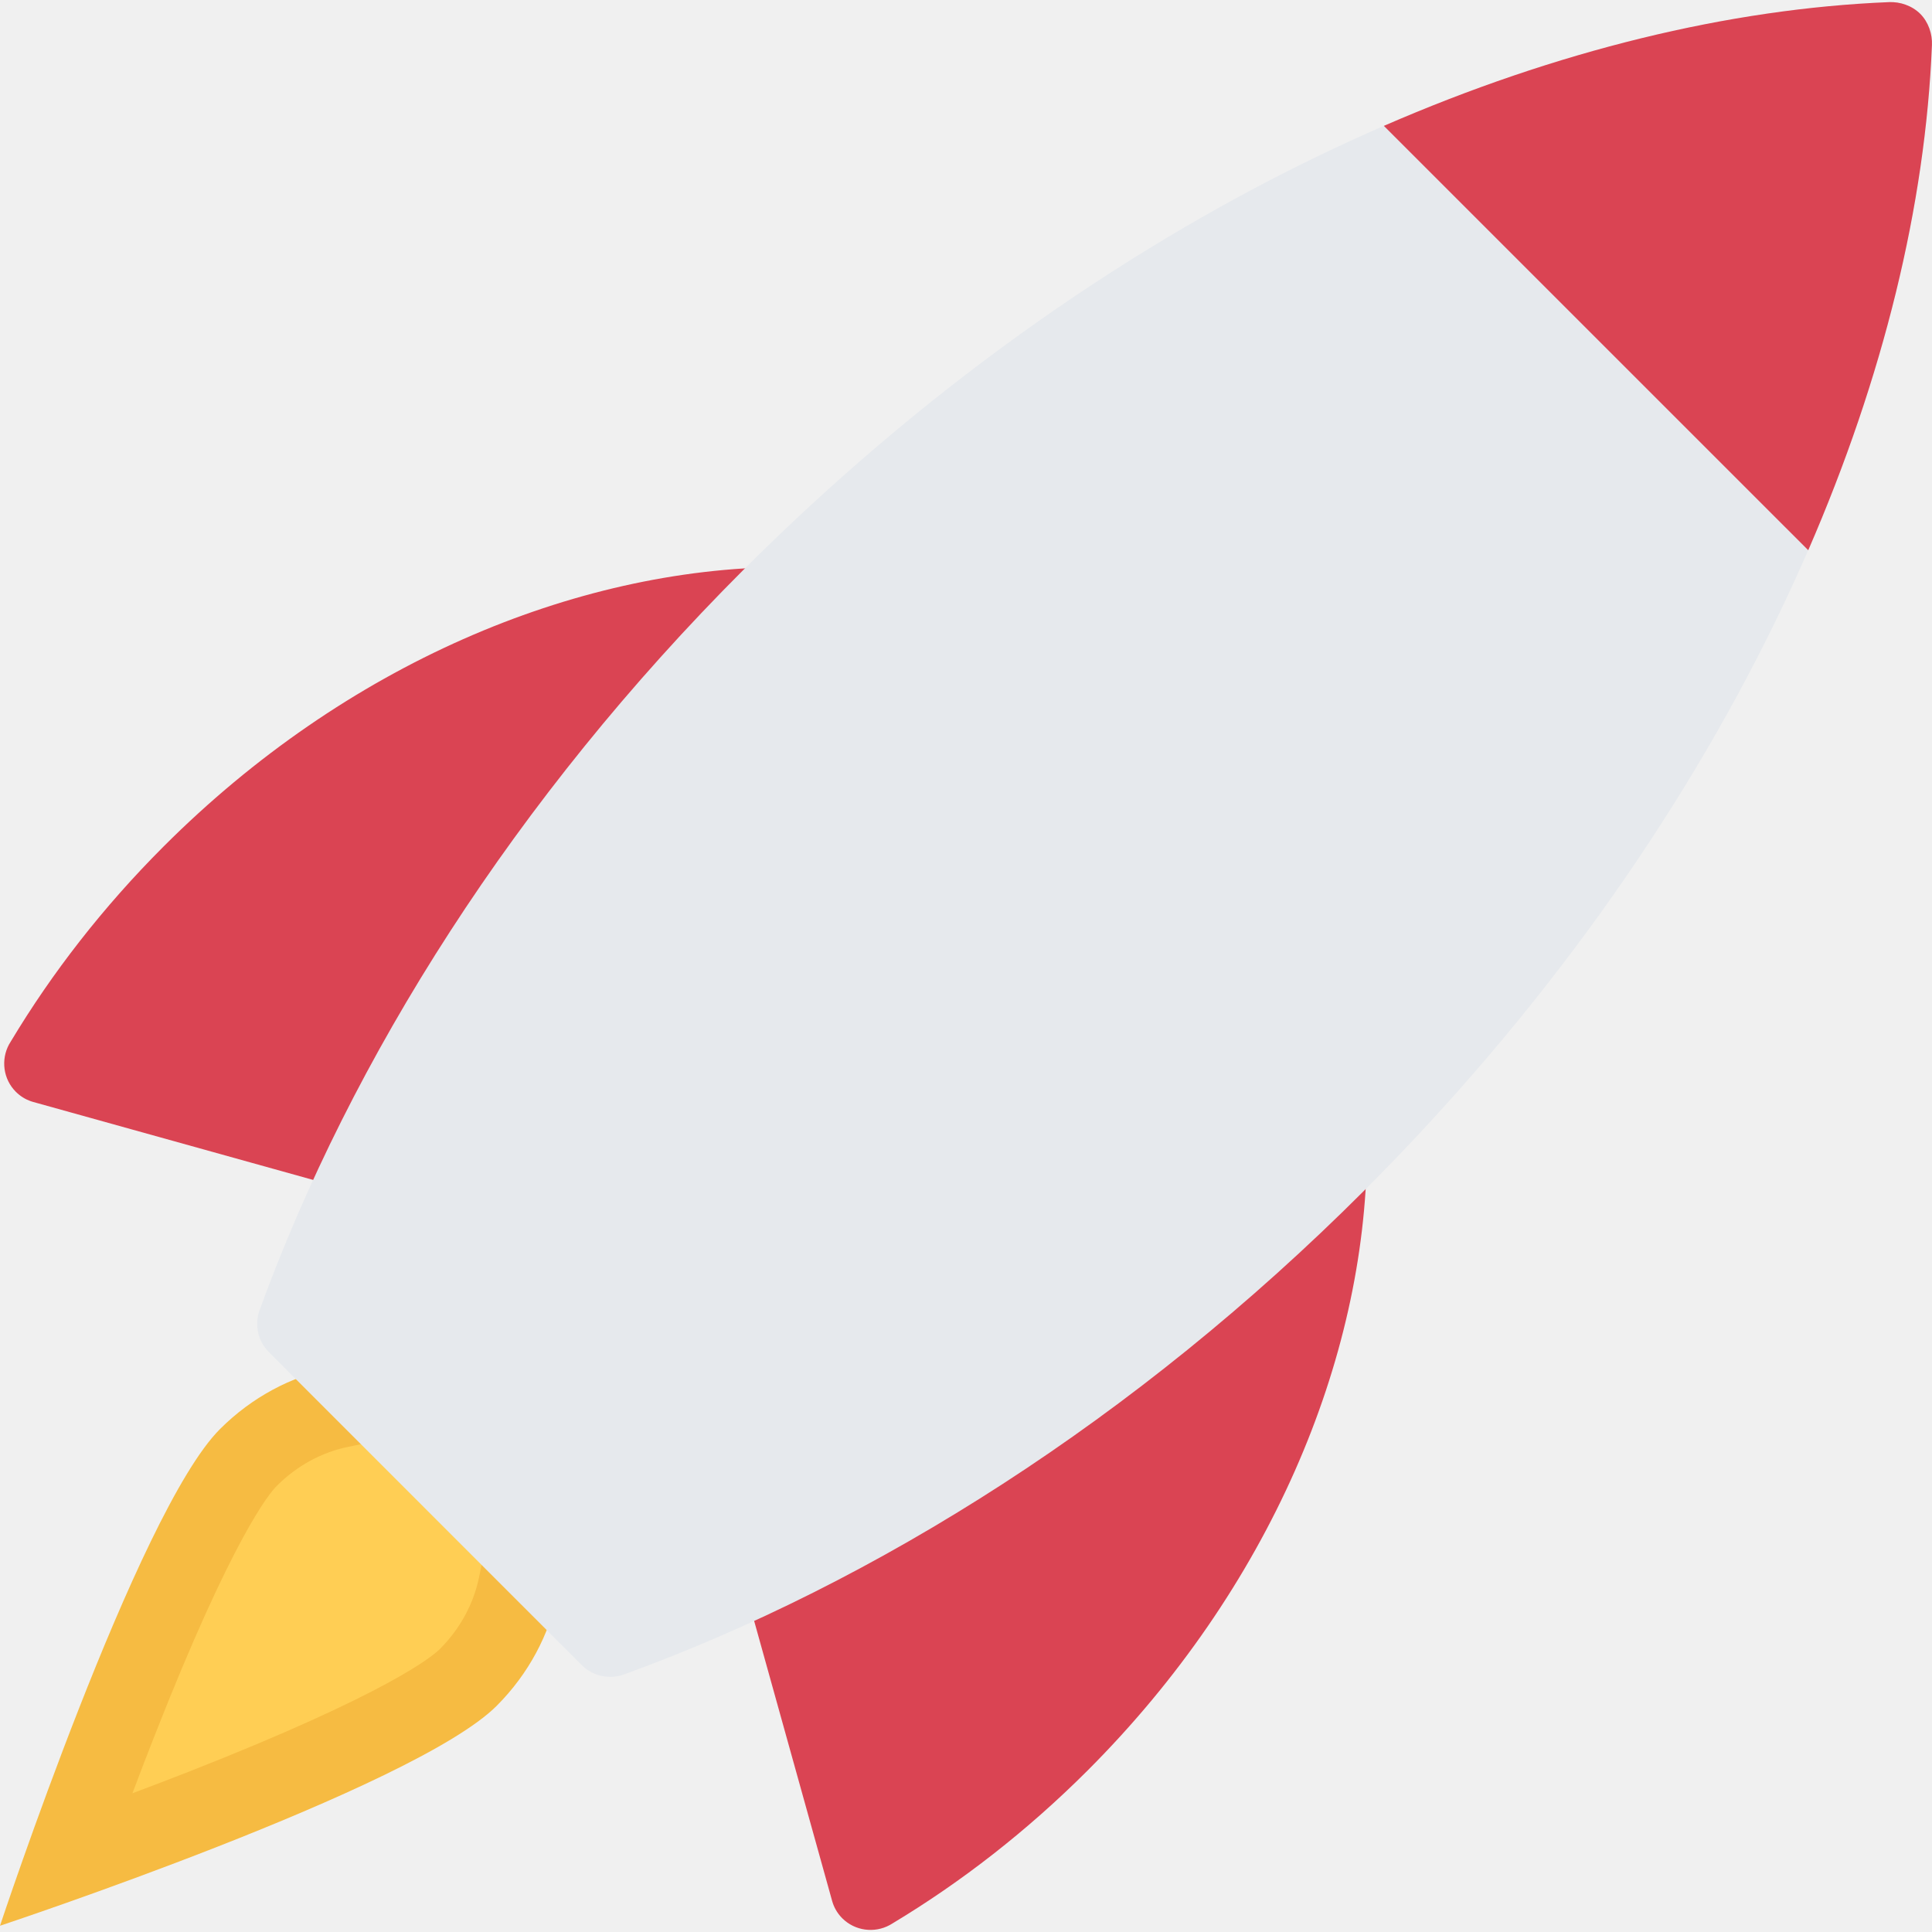
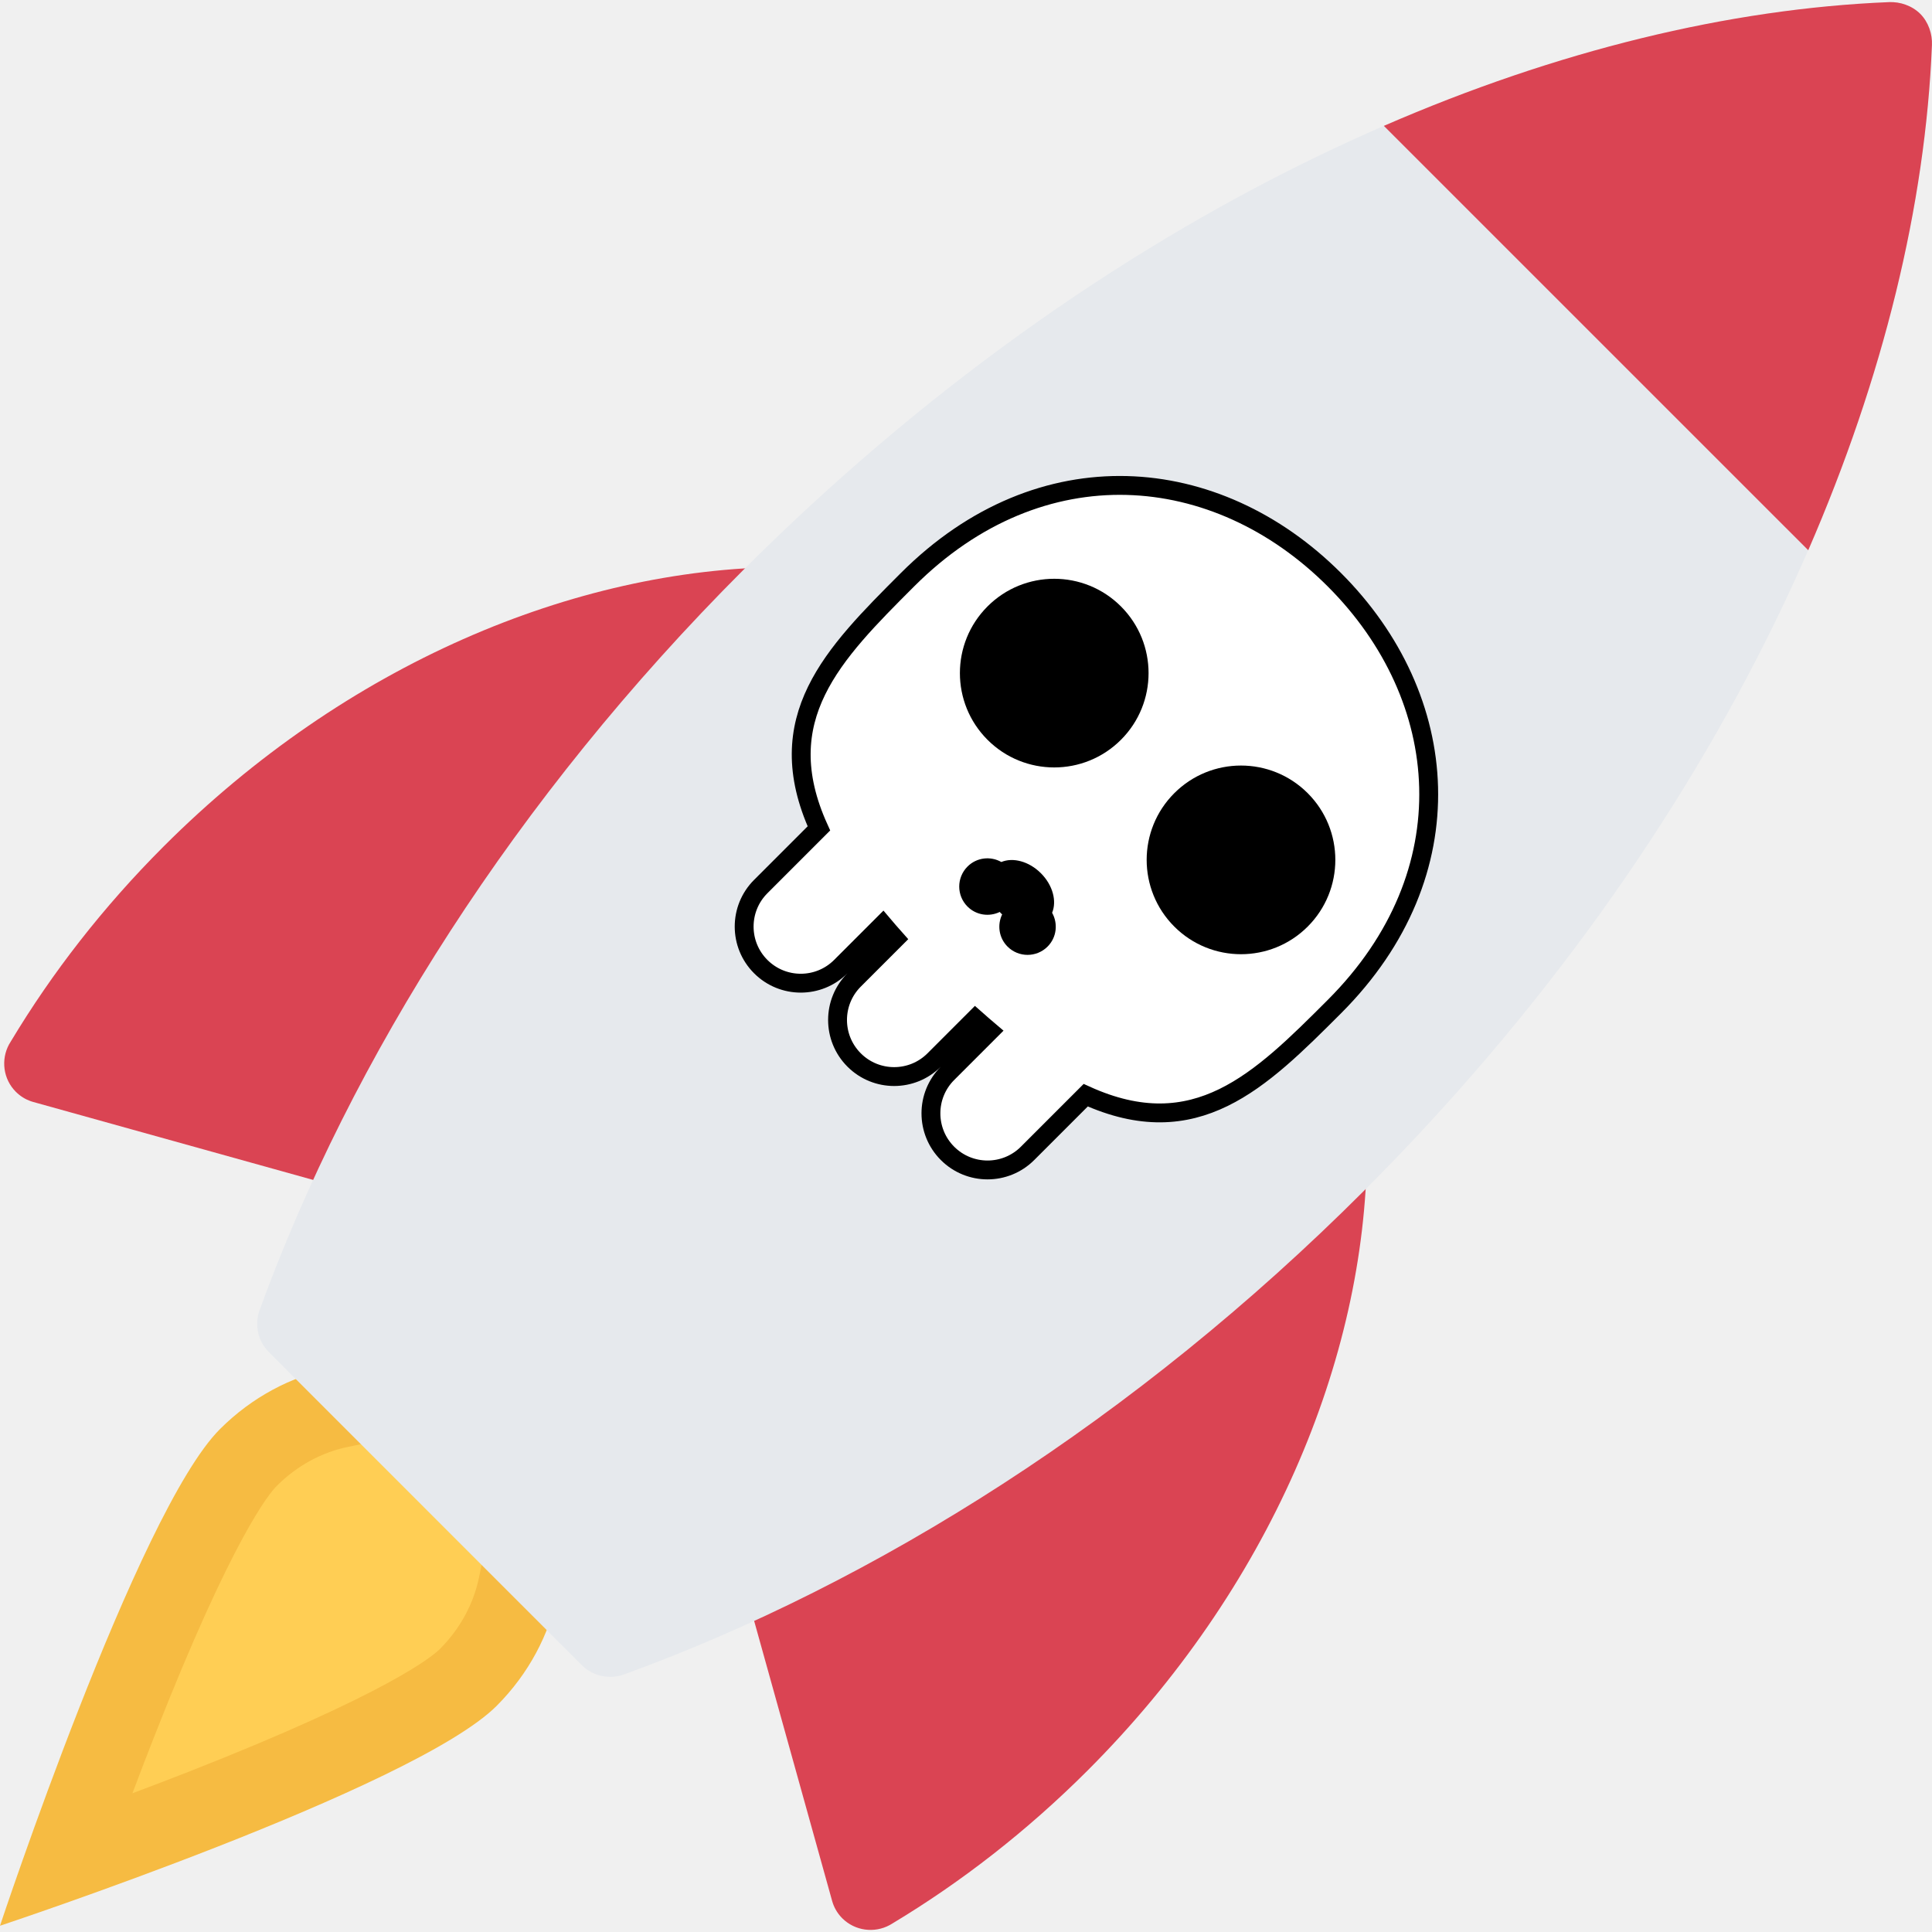
<svg xmlns="http://www.w3.org/2000/svg" enable-background="new 0 0 512.016 512.016" version="1.1" viewBox="0 0 512.02 512.02" xml:space="preserve">
  <path d="m17.25 493.13c3.625-10.188 8.344-23.141 13.625-36.563 19.875-50.642 30.407-65.782 34.938-70.298 6.781-6.797 15.188-11.375 24.313-13.266l3.156-0.656 35.344-35.75 42.312 48.875-32.906 31.516-0.688 3.235c-1.875 9.125-6.469 17.531-13.25 24.344-4.531 4.5-19.656 15.062-70.282 34.923-13.436 5.265-26.406 10.015-36.562 13.64z" fill="#FFCE54" />
  <path d="m129.16 320.94-41.188 41.641c-10.719 2.219-21.126 7.609-29.688 16.172-21.875 21.874-58.282 131.61-58.282 131.61s109.72-36.391 131.63-58.282c8.531-8.547 13.938-18.969 16.156-29.703l37.812-36.22-56.436-65.218zm3.906 86.062-4.781 4.594-1.344 6.484c-1.469 7.079-5.062 13.642-10.375 18.954-1.75 1.75-13.219 11.578-66.563 32.517-5.094 1.984-10.094 3.906-14.906 5.703 1.812-4.812 3.719-9.812 5.719-14.876 20.938-53.36 30.75-64.829 32.531-66.579 5.313-5.328 11.876-8.906 18.938-10.359l6.312-1.312 4.531-4.578 24.969-25.281 28.156 32.516-23.187 22.217z" fill="#F6BB42" />
  <g fill="#DA4453">
    <path d="m199.91 423.4c5.969-2.797 11.938-5.767 17.875-8.876l121.5-86.781c4.969-4.641 9.875-9.391 14.719-14.203 2.781-2.812 5.563-5.625 8.282-8.469-0.469 55.359-25.845 115.92-74.032 164.13-16.062 16.047-33.469 29.562-51.625 40.484-0.125 0.078-0.845 0.5-0.845 0.5-4.031 2.188-9.188 1.578-12.594-1.828-1.125-1.141-1.938-2.469-2.438-3.875 0 0-0.375-1.109-0.469-1.594l-21.938-78.767c0.533-0.234 1.033-0.484 1.564-0.718z" />
    <path d="m207.53 150.27c-2.844 2.734-5.656 5.516-8.469 8.312-4.813 4.828-9.563 9.734-14.188 14.703-21.281 3-86.812 121.52-86.812 121.52-3.094 5.938-6.062 11.892-8.875 17.876-0.25 0.516-0.469 1.031-0.719 1.547l-78.783-21.939c-0.469-0.094-1.594-0.469-1.594-0.469-1.406-0.5-2.719-1.312-3.875-2.453-3.406-3.406-4-8.547-1.812-12.594 0 0 0.406-0.703 0.5-0.828 10.906-18.157 24.406-35.563 40.469-51.625 48.219-48.219 108.78-73.594 164.16-74.047z" />
  </g>
  <path d="m197 151.05c-60.408 60.422-103.97 129.44-128.25 196.3-1.281 3.75-0.469 8.031 2.531 11.016l82.907 82.938c3 2.969 7.281 3.797 11.031 2.516 66.876-24.282 135.88-67.829 196.28-128.25 93.876-93.845 146.56-207.08 150.5-303.64 0.125-2.875-0.906-6.047-3.094-8.25-2.219-2.203-5.375-3.234-8.281-3.109-96.562 3.937-209.78 56.641-303.63 150.49z" fill="#E6E9ED" />
  <path d="m479.22 145.82-112.47-112.46c45.813-19.922 91.47-31.063 133.88-32.797 2.906-0.125 6.062 0.906 8.281 3.109 2.188 2.203 3.219 5.375 3.094 8.25-1.719 42.438-12.875 88.08-32.781 133.89z" fill="#DA4453" />
+   <g style="transform: translate(290px, 90px) scale(5) rotate(45deg)">
+     <path fill="#fff" stroke="#000" d="M34 16C34 6 26.837 0 18 0 9.164 0 2 6 2 16c0 5.574.002 10.388 6 12.64V33c0 1.657 1.343 3 3 3s3-1.343 3-3v-3.155c.324.027.659.05 1 .07V33c0 1.657 1.343 3 3 3s3-1.343 3-3v-3.085c.342-.021.676-.043 1-.07V33c0 1.657 1.344 3 3 3 1.657 0 3-1.343 3-3v-4.36c5.998-2.252 6-7.066 6-12.64z" />
+     <circle fill="#000" cx="11" cy="14" r="5" />
+     <circle fill="#000" cx="25" cy="14" r="5" />
+     <path fill="#000" d="M19.903 23.062C19.651 22.449 18.9 22 18 22s-1.652.449-1.903 1.062c-.632.176-1.097.75-1.097 1.438 0 .828.671 1.5 1.5 1.5.655 0 1.206-.422 1.41-1.007.03.001.059.007.09.007s.06-.006.09-.007c.205.585.756 1.007 1.41 1.007.828 0 1.5-.672 1.5-1.5 0-.688-.466-1.261-1.097-1.438z" />
+   </g>
</svg>
